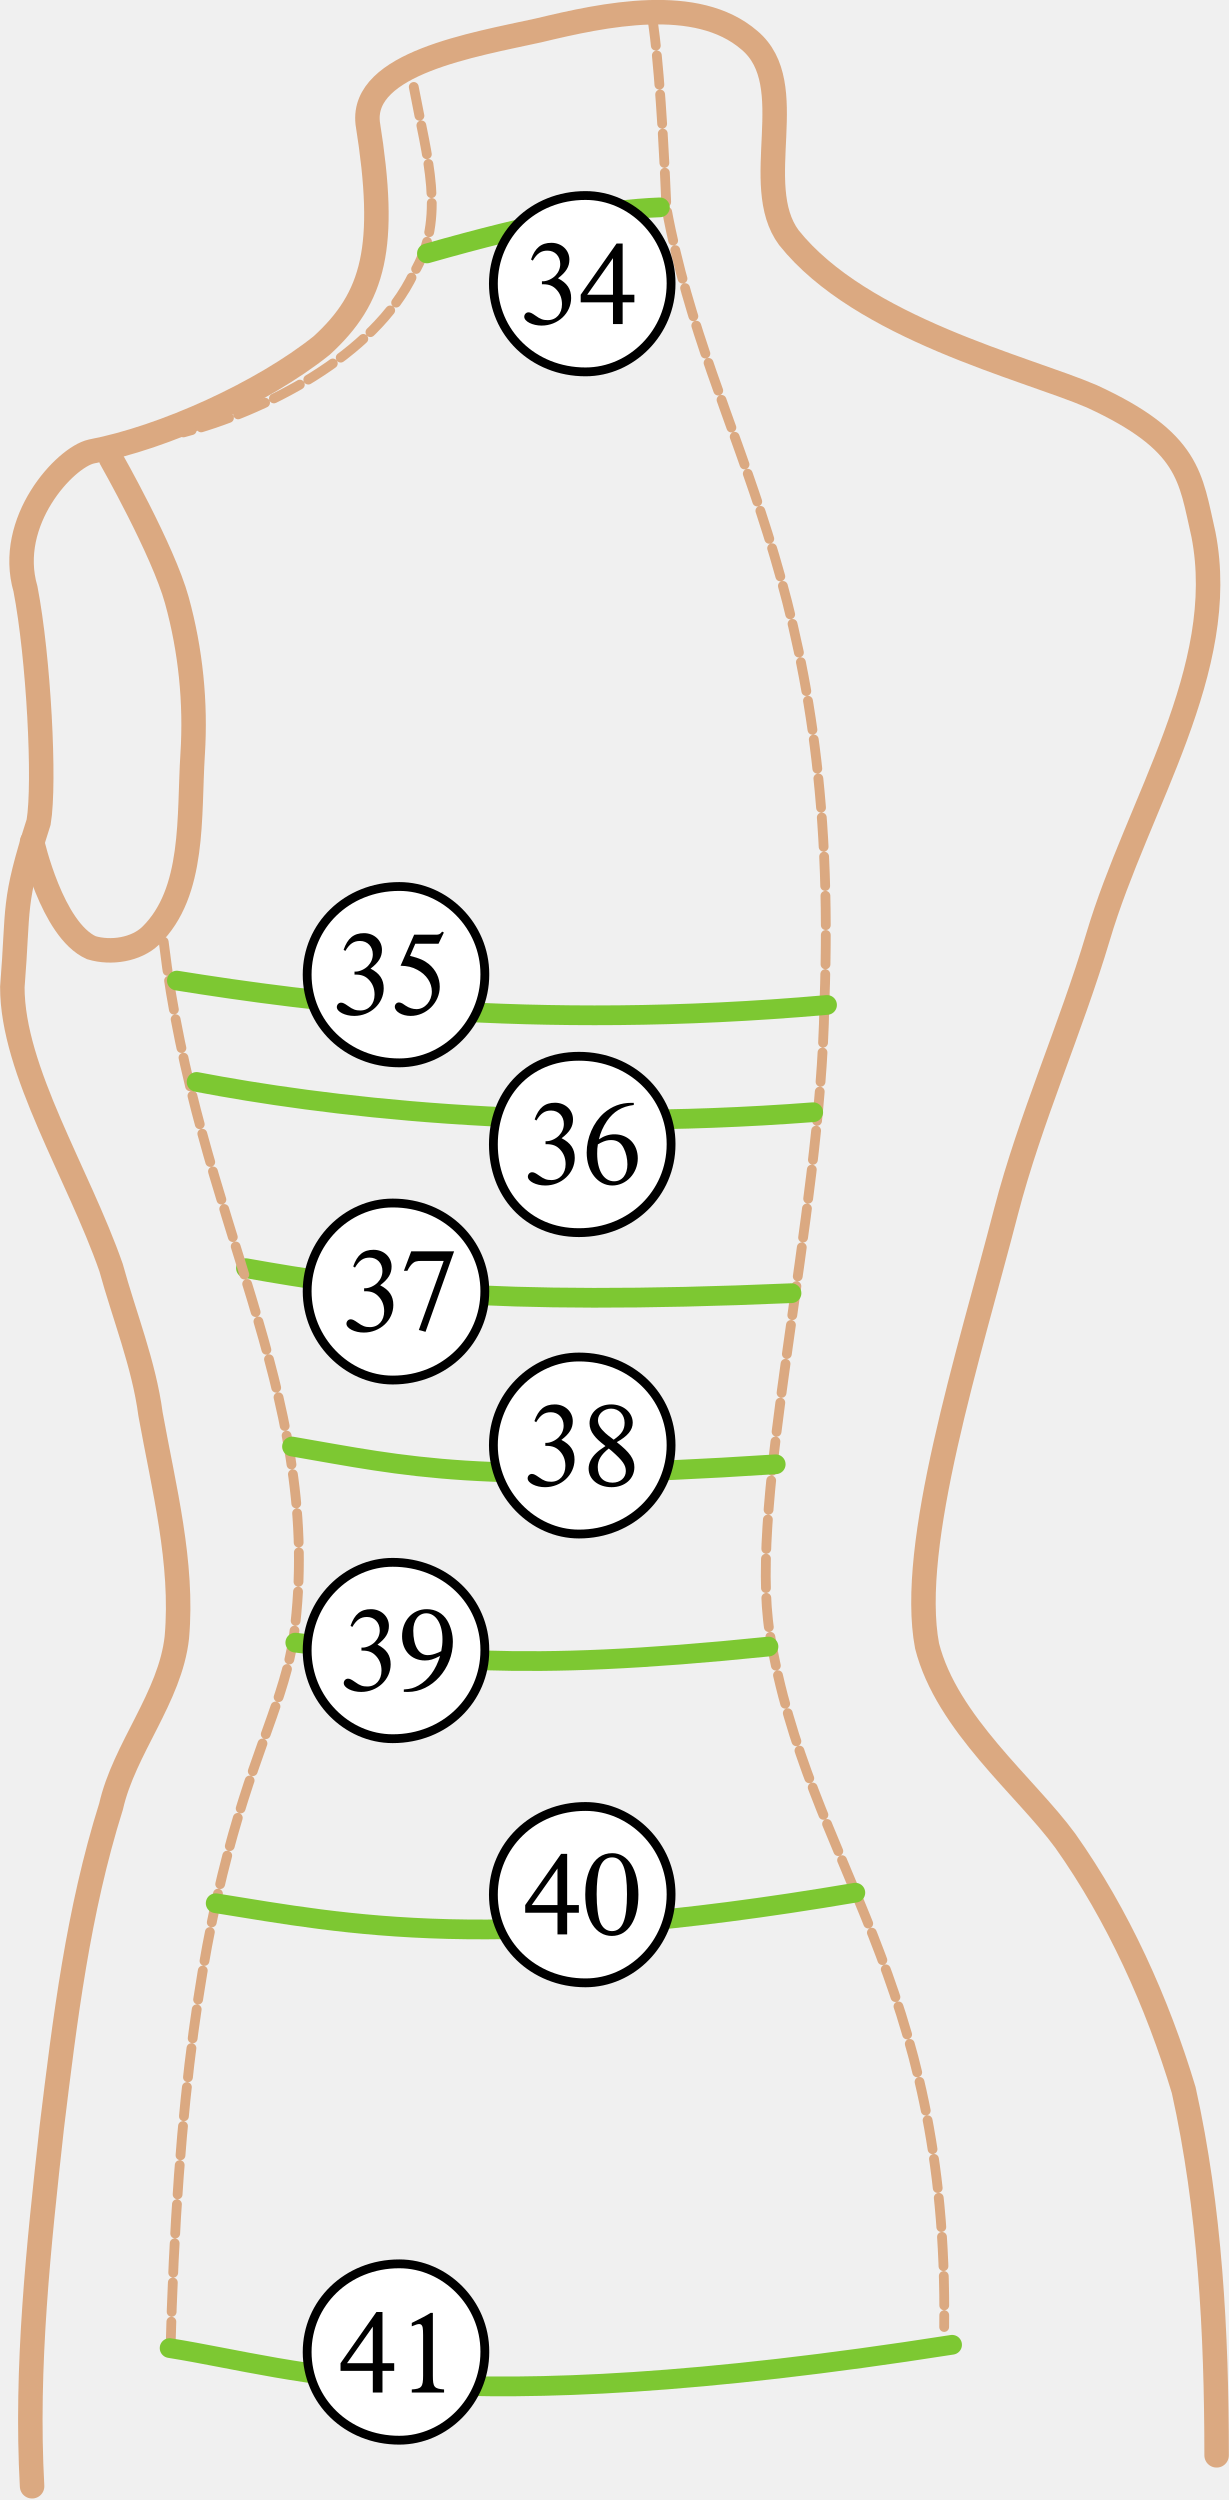
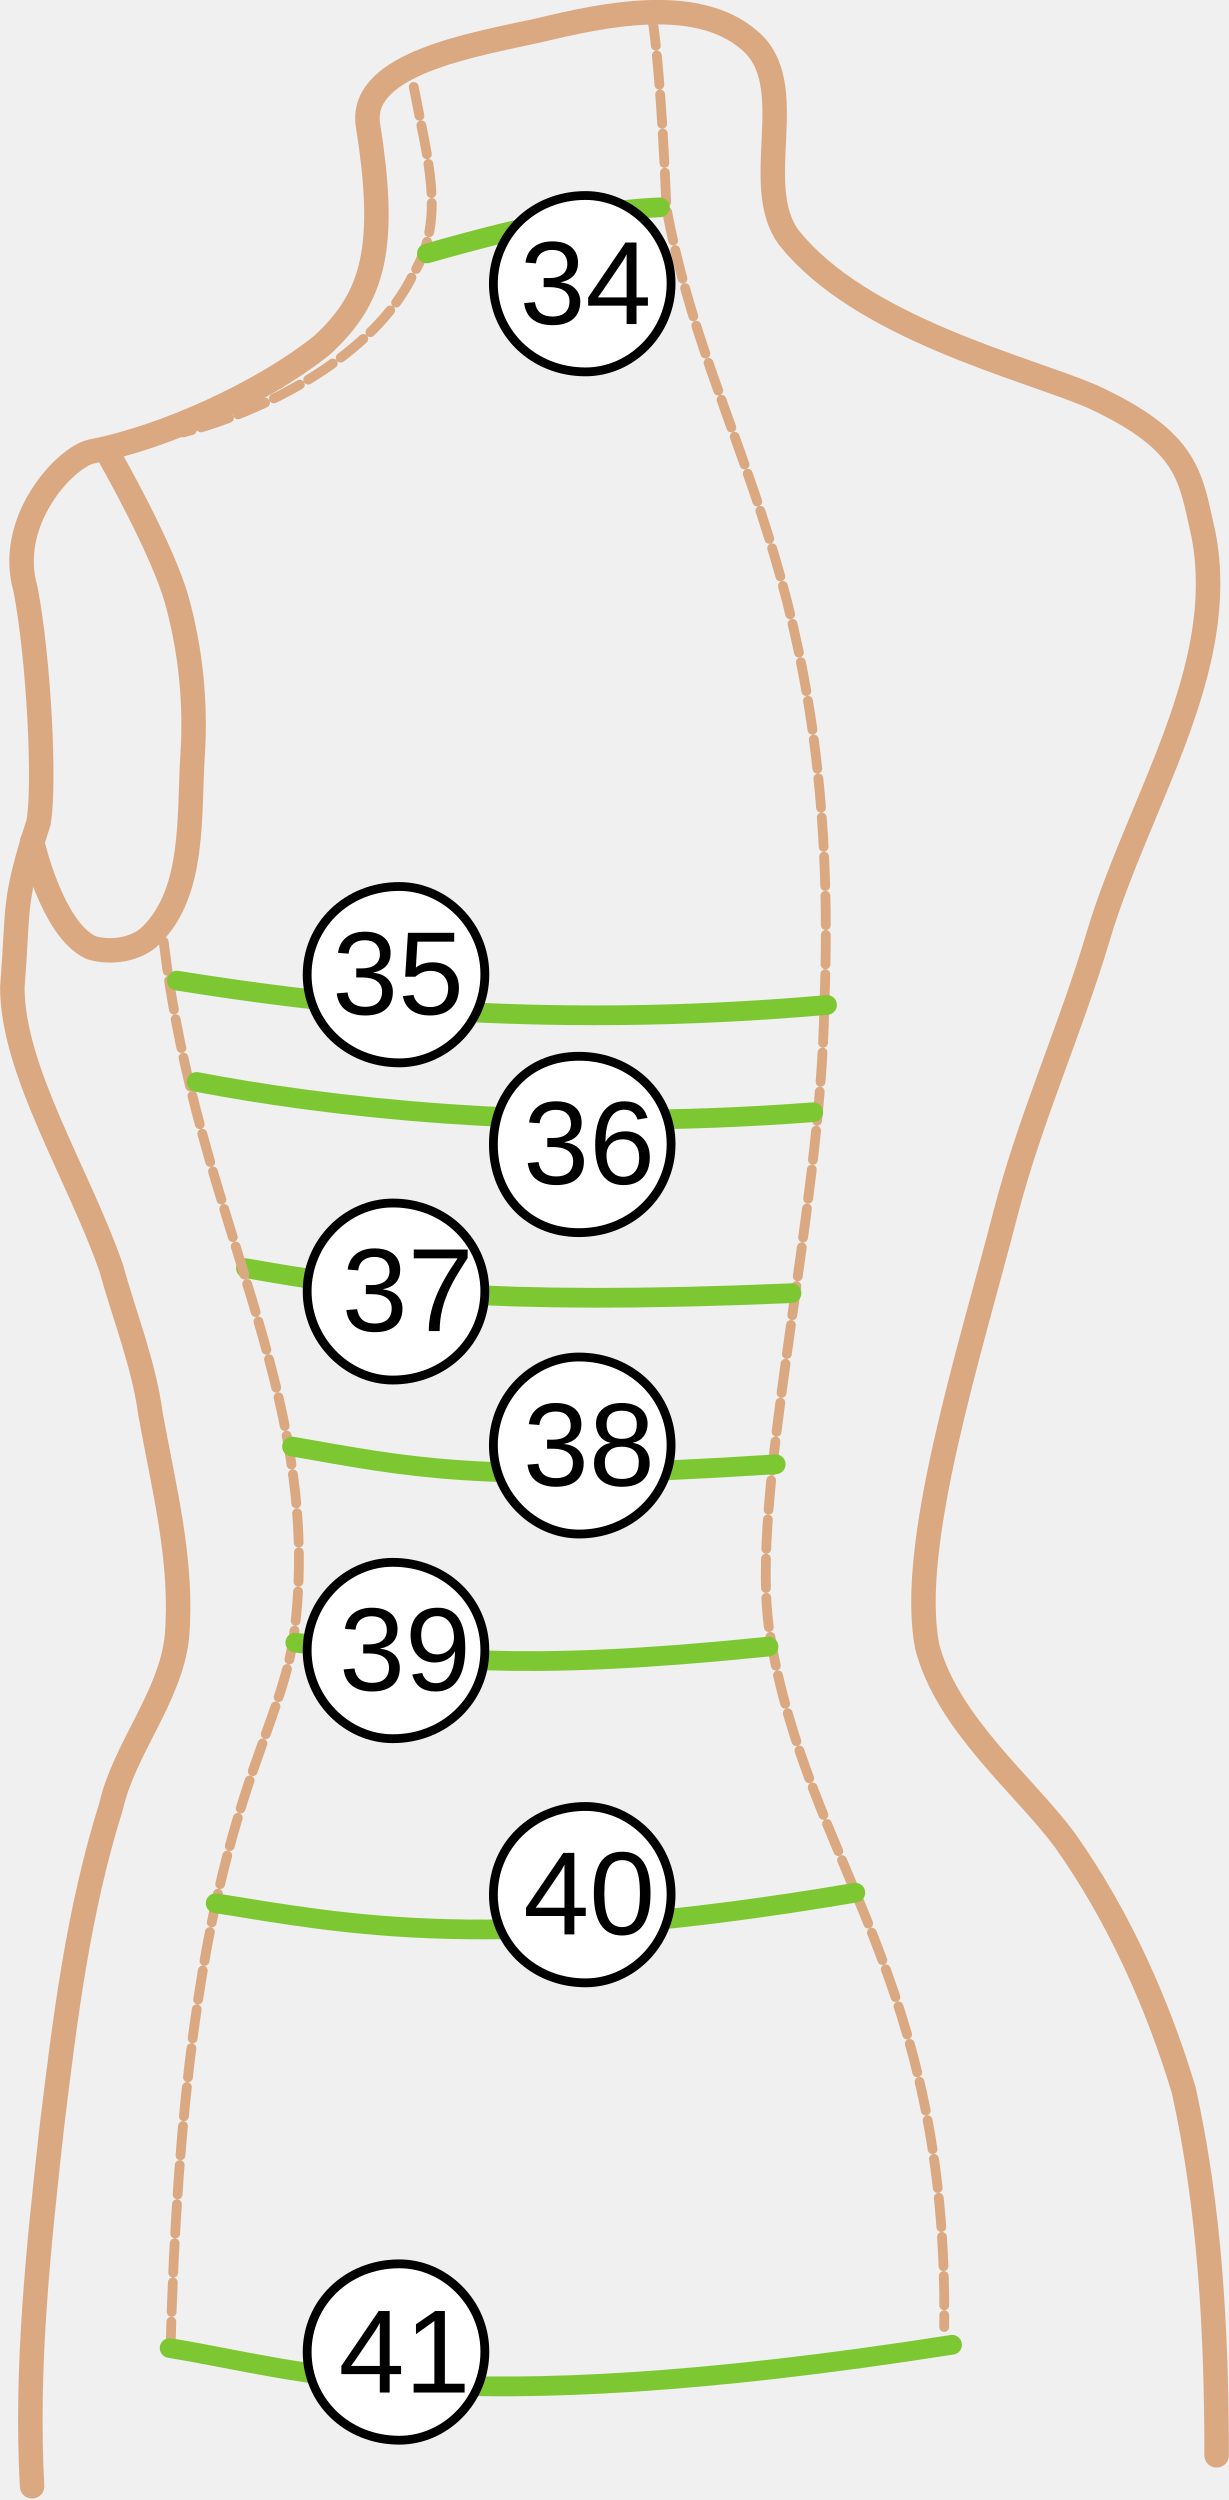
<svg xmlns="http://www.w3.org/2000/svg" width="150.558" height="306.273" id="svg7541" version="1.1">
  <defs id="defs7543" />
  <g id="layer1" transform="translate(-67.57822,-187.8919)">
    <g style="display:inline" transform="matrix(0.8062,0,0,0.8062,-227.2048,-13.80022)" id="g10468">
      <g id="g17151" transform="translate(-64.48,-6.613)">
        <path id="path3992-4-9-6-4-9-2-9" d="m 529.2,259.3 c 0.5,2.7 1.5,11.8 2.2,29.1 6.6,36.1 26.5,55.8 24,120.9 -0.5,32.3 -11.6,75.3 -8.3,95.7 5.8,35.3 27.2,52 26.5,105.4" style="fill:none;stroke:#dba981;stroke-width:1.489;stroke-linecap:round;stroke-linejoin:miter;stroke-miterlimit:4;stroke-opacity:1;stroke-dasharray:4.467, 1.489;stroke-dashoffset:0" />
        <path id="path4178-3" d="m 435,634.6 c -1,-18.2 1,-36.5 3,-54.6 2,-16.4 4,-32.8 9,-48.7 2,-8.8 9,-16.6 10,-25.7 1,-11.3 -2,-22.8 -4,-33.9 -1,-7.6 -4,-15 -6,-22.3 -5,-14.3 -15,-29.9 -15,-42.6 1,-12.5 0,-12.6 4,-25.1 1,-6 0,-25 -2,-35.4 -3,-10.3 6,-20 10,-20.9 11,-2.1 26,-8.9 35,-16.1 8,-7.3 10,-15 7,-33.8 -1,-9.1 16,-11.9 26,-14.1 10,-2.4 24,-5.4 32,1.5 8,6.7 0,21.9 6,30 11,13.8 36,19.8 46,24.1 15,6.9 15,12.3 17,21 4,20.5 -10,40.9 -16,61.1 -4.2,14.1 -10.3,27.6 -14,41.8 -5.6,21.7 -14.9,50.7 -12,66 3,11.8 15,21.4 21,29.6 8,11.3 14,24.6 18,37.9 4,18 5,36.9 5,55.5" style="fill:none;stroke:#dba981;stroke-width:3.721;stroke-linecap:round;stroke-linejoin:miter;stroke-miterlimit:4;stroke-opacity:1;stroke-dasharray:none" />
        <path style="fill:none;stroke:#7dc832;stroke-width:3;stroke-linecap:round;stroke-linejoin:miter;stroke-miterlimit:4;stroke-opacity:1;stroke-dasharray:none" d="m 467.5,449.5 c 18,3.2 36.4,5.8 82.9,3.8" id="path3878-7-3-2-2" />
        <path id="path2989-9-1-3-4-8" d="m 455,399.9 c 5,42 24,68.1 20,103.7 -2,19.5 -17,28.8 -19,111.5" style="fill:none;stroke:#dba981;stroke-width:1.489;stroke-linecap:round;stroke-linejoin:miter;stroke-miterlimit:4;stroke-opacity:1;stroke-dasharray:4.467, 1.489;stroke-dashoffset:0" />
        <path style="fill:none;stroke:#dba981;stroke-width:3.721;stroke-linecap:round;stroke-linejoin:miter;stroke-miterlimit:4;stroke-opacity:1;stroke-dasharray:none" d="m 435,384.7 c 0,0 3,13.4 9,16.1 3,0.9 6.8,0.3 9,-1.8 6.8,-6.6 5.8,-18.2 6.4,-27.6 0.5,-7.8 -0.3,-15.8 -2.4,-23.4 -2.1,-7.6 -10,-21.5 -10,-21.5" id="path6792-8-3" />
        <path style="fill:none;stroke:#7dc832;stroke-width:3;stroke-linecap:round;stroke-linejoin:miter;stroke-miterlimit:4;stroke-opacity:1;stroke-dasharray:none" d="m 475,506.4 c 20,2.4 33,4.6 71.9,0.6" id="path3878-7-3-7-6" />
        <path style="color:#000000;fill:#ffffff;fill-opacity:1;stroke:#000000;stroke-width:1.341;stroke-linecap:round;stroke-linejoin:miter;stroke-miterlimit:4;stroke-opacity:1;stroke-dashoffset:0;marker:none;visibility:visible;display:inline;overflow:visible;enable-background:accumulate" d="m 503.8,453 c 0,7.4 -6,13.5 -14,13.5 -7,0 -13,-6.1 -13,-13.5 0,-7.4 6,-13.4 13,-13.4 8,0 14,6 14,13.4" id="path4050-8-0-5-3-4-654-1-1-0-84" />
        <path style="color:#000000;fill:#ffffff;fill-opacity:1;stroke:#000000;stroke-width:1.341;stroke-linecap:round;stroke-linejoin:miter;stroke-miterlimit:4;stroke-opacity:1;stroke-dashoffset:0;marker:none;visibility:visible;display:inline;overflow:visible;enable-background:accumulate" d="m 503.8,507.6 c 0,7.4 -6,13.4 -14,13.4 -7,0 -13,-6 -13,-13.4 0,-7.4 6,-13.4 13,-13.4 8,0 14,5.9 14,13.3" id="path4050-8-0-5-3-4-654-1-1-9-3" />
        <path id="path3992-4-9-6-4-9-2-4" d="m 493,270 c 2,10.8 5,19.9 0,28.3 -6,12.7 -23,21.1 -35,24.2" style="fill:none;stroke:#dba981;stroke-width:1.489;stroke-linecap:round;stroke-linejoin:miter;stroke-miterlimit:4;stroke-opacity:1;stroke-dasharray:4.467, 1.489;stroke-dashoffset:0" />
        <path style="fill:none;stroke:#7dc832;stroke-width:3;stroke-linecap:round;stroke-linejoin:miter;stroke-miterlimit:4;stroke-opacity:1;stroke-dasharray:none" d="m 457,405.8 c 20,3.2 53.6,7.7 98.8,3.7" id="path3878-7-3-25" />
        <path style="color:#000000;fill:#ffffff;fill-opacity:1;stroke:#000000;stroke-width:1.341;stroke-linecap:round;stroke-linejoin:miter;stroke-miterlimit:4;stroke-opacity:1;stroke-dashoffset:0;marker:none;visibility:visible;display:inline;overflow:visible;enable-background:accumulate" d="m 503.8,404.9 c 0,7.4 -6,13.4 -13,13.4 -8,0 -14,-6 -14,-13.4 0,-7.4 6,-13.4 14,-13.4 7,0 13,6 13,13.3" id="path4050-8-0-5-3-4-654-1-1-4-28" />
        <path style="fill:none;stroke:#7dc832;stroke-width:3;stroke-linecap:round;stroke-linejoin:miter;stroke-miterlimit:4;stroke-opacity:1;stroke-dasharray:none" d="m 495,295.3 c 16.5,-4.7 27.2,-6.7 35.4,-7" id="path3878-7-3-0-2" />
        <path style="color:#000000;fill:#ffffff;fill-opacity:1;stroke:#000000;stroke-width:1.341;stroke-linecap:round;stroke-linejoin:miter;stroke-miterlimit:4;stroke-opacity:1;stroke-dashoffset:0;marker:none;visibility:visible;display:inline;overflow:visible;enable-background:accumulate" d="m 532.1,299.9 c 0,7.4 -6,13.4 -13,13.4 -8,0 -14,-6 -14,-13.4 0,-7.4 6,-13.4 14,-13.4 7,0 13,6 13,13.3" id="path4050-8-0-5-3-4-654-1-1-4-2-1" />
        <path style="fill:none;stroke:#7dc832;stroke-width:3;stroke-linecap:round;stroke-linejoin:miter;stroke-miterlimit:4;stroke-opacity:1;stroke-dasharray:none" d="m 462.9,546 c 20,3.2 41.9,7.8 97.2,-1.6" id="path3878-7-3-6-5" />
        <path style="color:#000000;fill:#ffffff;fill-opacity:1;stroke:#000000;stroke-width:1.341;stroke-linecap:round;stroke-linejoin:miter;stroke-miterlimit:4;stroke-opacity:1;stroke-dashoffset:0;marker:none;visibility:visible;display:inline;overflow:visible;enable-background:accumulate" d="m 532.1,544.7 c 0,7.4 -6,13.4 -13,13.4 -8,0 -14,-6 -14,-13.4 0,-7.4 6,-13.4 14,-13.4 7,0 13,6 13,13.3" id="path4050-8-0-5-3-4-654-1-1-4-3-7" />
        <path style="fill:none;stroke:#7dc832;stroke-width:3;stroke-linecap:round;stroke-linejoin:miter;stroke-miterlimit:4;stroke-opacity:1;stroke-dasharray:none" d="m 455.9,613.6 c 20,3.2 41.8,11.6 118.9,-0.5" id="path3878-7-3-9-8" />
        <path style="color:#000000;fill:#ffffff;fill-opacity:1;stroke:#000000;stroke-width:1.341;stroke-linecap:round;stroke-linejoin:miter;stroke-miterlimit:4;stroke-opacity:1;stroke-dashoffset:0;marker:none;visibility:visible;display:inline;overflow:visible;enable-background:accumulate" d="m 503.8,614.2 c 0,7.4 -6,13.4 -13,13.4 -8,0 -14,-6 -14,-13.4 0,-7.4 6,-13.4 14,-13.4 7,0 13,6 13,13.3" id="path4050-8-0-5-3-4-654-1-1-4-1-9" />
-         <text xml:space="preserve" style="font-size:18px;font-style:normal;font-variant:normal;font-weight:normal;font-stretch:normal;text-align:start;line-height:125%;letter-spacing:0px;word-spacing:0px;writing-mode:lr-tb;text-anchor:start;fill:#000000;fill-opacity:1;stroke:none;font-family:Standard Symbols L;-inkscape-font-specification:Standard Symbols L" x="481.66" y="513.659" id="text11310-0">
+         <text xml:space="preserve" style="font-size:18px;font-style:normal;font-variant:normal;font-weight:normal;font-stretch:normal;text-align:start;line-height:125%;letter-spacing:0px;word-spacing:0px;writing-mode:lr-tb;text-anchor:start;fill:#000000;fill-opacity:1;stroke:none;font-family:Sans,Arial;-inkscape-font-specification:Arial" x="481.66" y="513.659" id="text11310-0">
          <tspan id="tspan11312-7" x="481.66" y="513.659">39</tspan>
        </text>
-         <text xml:space="preserve" style="font-size:18px;font-style:normal;font-variant:normal;font-weight:normal;font-stretch:normal;text-align:start;line-height:125%;letter-spacing:0px;word-spacing:0px;writing-mode:lr-tb;text-anchor:start;fill:#000000;fill-opacity:1;stroke:none;font-family:Standard Symbols L;-inkscape-font-specification:Standard Symbols L" x="509.654" y="550.737" id="text11314-0">
+         <text xml:space="preserve" style="font-size:18px;font-style:normal;font-variant:normal;font-weight:normal;font-stretch:normal;text-align:start;line-height:125%;letter-spacing:0px;word-spacing:0px;writing-mode:lr-tb;text-anchor:start;fill:#000000;fill-opacity:1;stroke:none;font-family:Sans,Arial;-inkscape-font-specification:Arial" x="509.654" y="550.737" id="text11314-0">
          <tspan id="tspan11316-5" x="509.654" y="550.737">40</tspan>
        </text>
-         <text xml:space="preserve" style="font-size:18px;font-style:normal;font-variant:normal;font-weight:normal;font-stretch:normal;text-align:start;line-height:125%;letter-spacing:0px;word-spacing:0px;writing-mode:lr-tb;text-anchor:start;fill:#000000;fill-opacity:1;stroke:none;font-family:Standard Symbols L;-inkscape-font-specification:Standard Symbols L" x="481.588" y="620.356" id="text11318-7">
+         <text xml:space="preserve" style="font-size:18px;font-style:normal;font-variant:normal;font-weight:normal;font-stretch:normal;text-align:start;line-height:125%;letter-spacing:0px;word-spacing:0px;writing-mode:lr-tb;text-anchor:start;fill:#000000;fill-opacity:1;stroke:none;font-family:Sans,Arial;-inkscape-font-specification:Arial" x="481.588" y="620.356" id="text11318-7">
          <tspan id="tspan11320-6" x="481.588" y="620.356">41</tspan>
        </text>
-         <text xml:space="preserve" style="font-size:18px;font-style:normal;font-variant:normal;font-weight:normal;font-stretch:normal;text-align:start;line-height:125%;letter-spacing:0px;word-spacing:0px;writing-mode:lr-tb;text-anchor:start;fill:#000000;fill-opacity:1;stroke:none;font-family:Standard Symbols L;-inkscape-font-specification:Standard Symbols L" x="509.087" y="306.033" id="text11322-9">
+         <text xml:space="preserve" style="font-size:18px;font-style:normal;font-variant:normal;font-weight:normal;font-stretch:normal;text-align:start;line-height:125%;letter-spacing:0px;word-spacing:0px;writing-mode:lr-tb;text-anchor:start;fill:#000000;fill-opacity:1;stroke:none;font-family:Sans,Arial;-inkscape-font-specification:Arial" x="509.087" y="306.033" id="text11322-9">
          <tspan id="tspan11324-1" x="509.087" y="306.033">34</tspan>
        </text>
-         <text xml:space="preserve" style="font-size:18px;font-style:normal;font-variant:normal;font-weight:normal;font-stretch:normal;text-align:start;line-height:125%;letter-spacing:0px;word-spacing:0px;writing-mode:lr-tb;text-anchor:start;fill:#000000;fill-opacity:1;stroke:none;font-family:Standard Symbols L;-inkscape-font-specification:Standard Symbols L" x="480.607" y="410.933" id="text11326-3">
+         <text xml:space="preserve" style="font-size:18px;font-style:normal;font-variant:normal;font-weight:normal;font-stretch:normal;text-align:start;line-height:125%;letter-spacing:0px;word-spacing:0px;writing-mode:lr-tb;text-anchor:start;fill:#000000;fill-opacity:1;stroke:none;font-family:Sans,Arial;-inkscape-font-specification:Arial" x="480.607" y="410.933" id="text11326-3">
          <tspan id="tspan11328-1" x="480.607" y="410.933">35</tspan>
        </text>
-         <text xml:space="preserve" style="font-size:18px;font-style:normal;font-variant:normal;font-weight:normal;font-stretch:normal;text-align:start;line-height:125%;letter-spacing:0px;word-spacing:0px;writing-mode:lr-tb;text-anchor:start;fill:#000000;fill-opacity:1;stroke:none;font-family:Standard Symbols L;-inkscape-font-specification:Standard Symbols L" x="482.065" y="459.051" id="text11334-2">
+         <text xml:space="preserve" style="font-size:18px;font-style:normal;font-variant:normal;font-weight:normal;font-stretch:normal;text-align:start;line-height:125%;letter-spacing:0px;word-spacing:0px;writing-mode:lr-tb;text-anchor:start;fill:#000000;fill-opacity:1;stroke:none;font-family:Sans,Arial;-inkscape-font-specification:Arial" x="482.065" y="459.051" id="text11334-2">
          <tspan id="tspan11336-5" x="482.065" y="459.051">37</tspan>
        </text>
        <path style="fill:none;stroke:#7dc832;stroke-width:3;stroke-linecap:round;stroke-linejoin:miter;stroke-miterlimit:4;stroke-opacity:1;stroke-dasharray:none" d="m 460,421.2 c 18.8,3.6 51.8,7.8 93.7,4.6" id="path3878-7-3-5-6" />
        <path style="color:#000000;fill:#ffffff;fill-opacity:1;stroke:#000000;stroke-width:1.341;stroke-linecap:round;stroke-linejoin:miter;stroke-miterlimit:4;stroke-opacity:1;stroke-dashoffset:0;marker:none;visibility:visible;display:inline;overflow:visible;enable-background:accumulate" d="m 532.1,430.7 c 0,7.4 -6,13.4 -14,13.4 -8,0 -13,-6 -13,-13.4 0,-7.4 5,-13.4 13,-13.4 8,0 14,6 14,13.3" id="path4050-8-0-5-3-4-654-1-1-5-6" />
-         <text xml:space="preserve" style="font-size:18px;font-style:normal;font-variant:normal;font-weight:normal;font-stretch:normal;text-align:start;line-height:125%;letter-spacing:0px;word-spacing:0px;writing-mode:lr-tb;text-anchor:start;fill:#000000;fill-opacity:1;stroke:none;font-family:Standard Symbols L;-inkscape-font-specification:Standard Symbols L" x="509.636" y="436.705" id="text11330-4">
+         <text xml:space="preserve" style="font-size:18px;font-style:normal;font-variant:normal;font-weight:normal;font-stretch:normal;text-align:start;line-height:125%;letter-spacing:0px;word-spacing:0px;writing-mode:lr-tb;text-anchor:start;fill:#000000;fill-opacity:1;stroke:none;font-family:Sans,Arial;-inkscape-font-specification:Arial" x="509.636" y="436.705" id="text11330-4">
          <tspan id="tspan11332-1" x="509.636" y="436.705">36</tspan>
        </text>
        <path id="path3878-7-3-2-6-4" d="m 474.5,476.6 c 18,3.1 27.8,5.7 73.5,2.7" style="fill:none;stroke:#7dc832;stroke-width:3;stroke-linecap:round;stroke-linejoin:miter;stroke-miterlimit:4;stroke-opacity:1;stroke-dasharray:none" />
        <path id="path4050-8-0-5-3-4-654-1-1-0-8-4" d="m 532.1,476.4 c 0,7.4 -6,13.5 -14,13.5 -7,0 -13,-6.1 -13,-13.5 0,-7.4 6,-13.4 13,-13.4 8,0 14,6 14,13.4" style="color:#000000;fill:#ffffff;fill-opacity:1;stroke:#000000;stroke-width:1.341;stroke-linecap:round;stroke-linejoin:miter;stroke-miterlimit:4;stroke-opacity:1;stroke-dashoffset:0;marker:none;visibility:visible;display:inline;overflow:visible;enable-background:accumulate" />
-         <text id="text11334-5-7" y="482.548" x="509.6" style="font-size:18px;font-style:normal;font-variant:normal;font-weight:normal;font-stretch:normal;text-align:start;line-height:125%;letter-spacing:0px;word-spacing:0px;writing-mode:lr-tb;text-anchor:start;fill:#000000;fill-opacity:1;stroke:none;font-family:Standard Symbols L;-inkscape-font-specification:Standard Symbols L" xml:space="preserve">
+         <text id="text11334-5-7" y="482.548" x="509.6" style="font-size:18px;font-style:normal;font-variant:normal;font-weight:normal;font-stretch:normal;text-align:start;line-height:125%;letter-spacing:0px;word-spacing:0px;writing-mode:lr-tb;text-anchor:start;fill:#000000;fill-opacity:1;stroke:none;font-family:Sans,Arial;-inkscape-font-specification:Arial" xml:space="preserve">
          <tspan y="482.548" x="509.6" id="tspan11336-4-8">38</tspan>
        </text>
      </g>
    </g>
  </g>
</svg>
